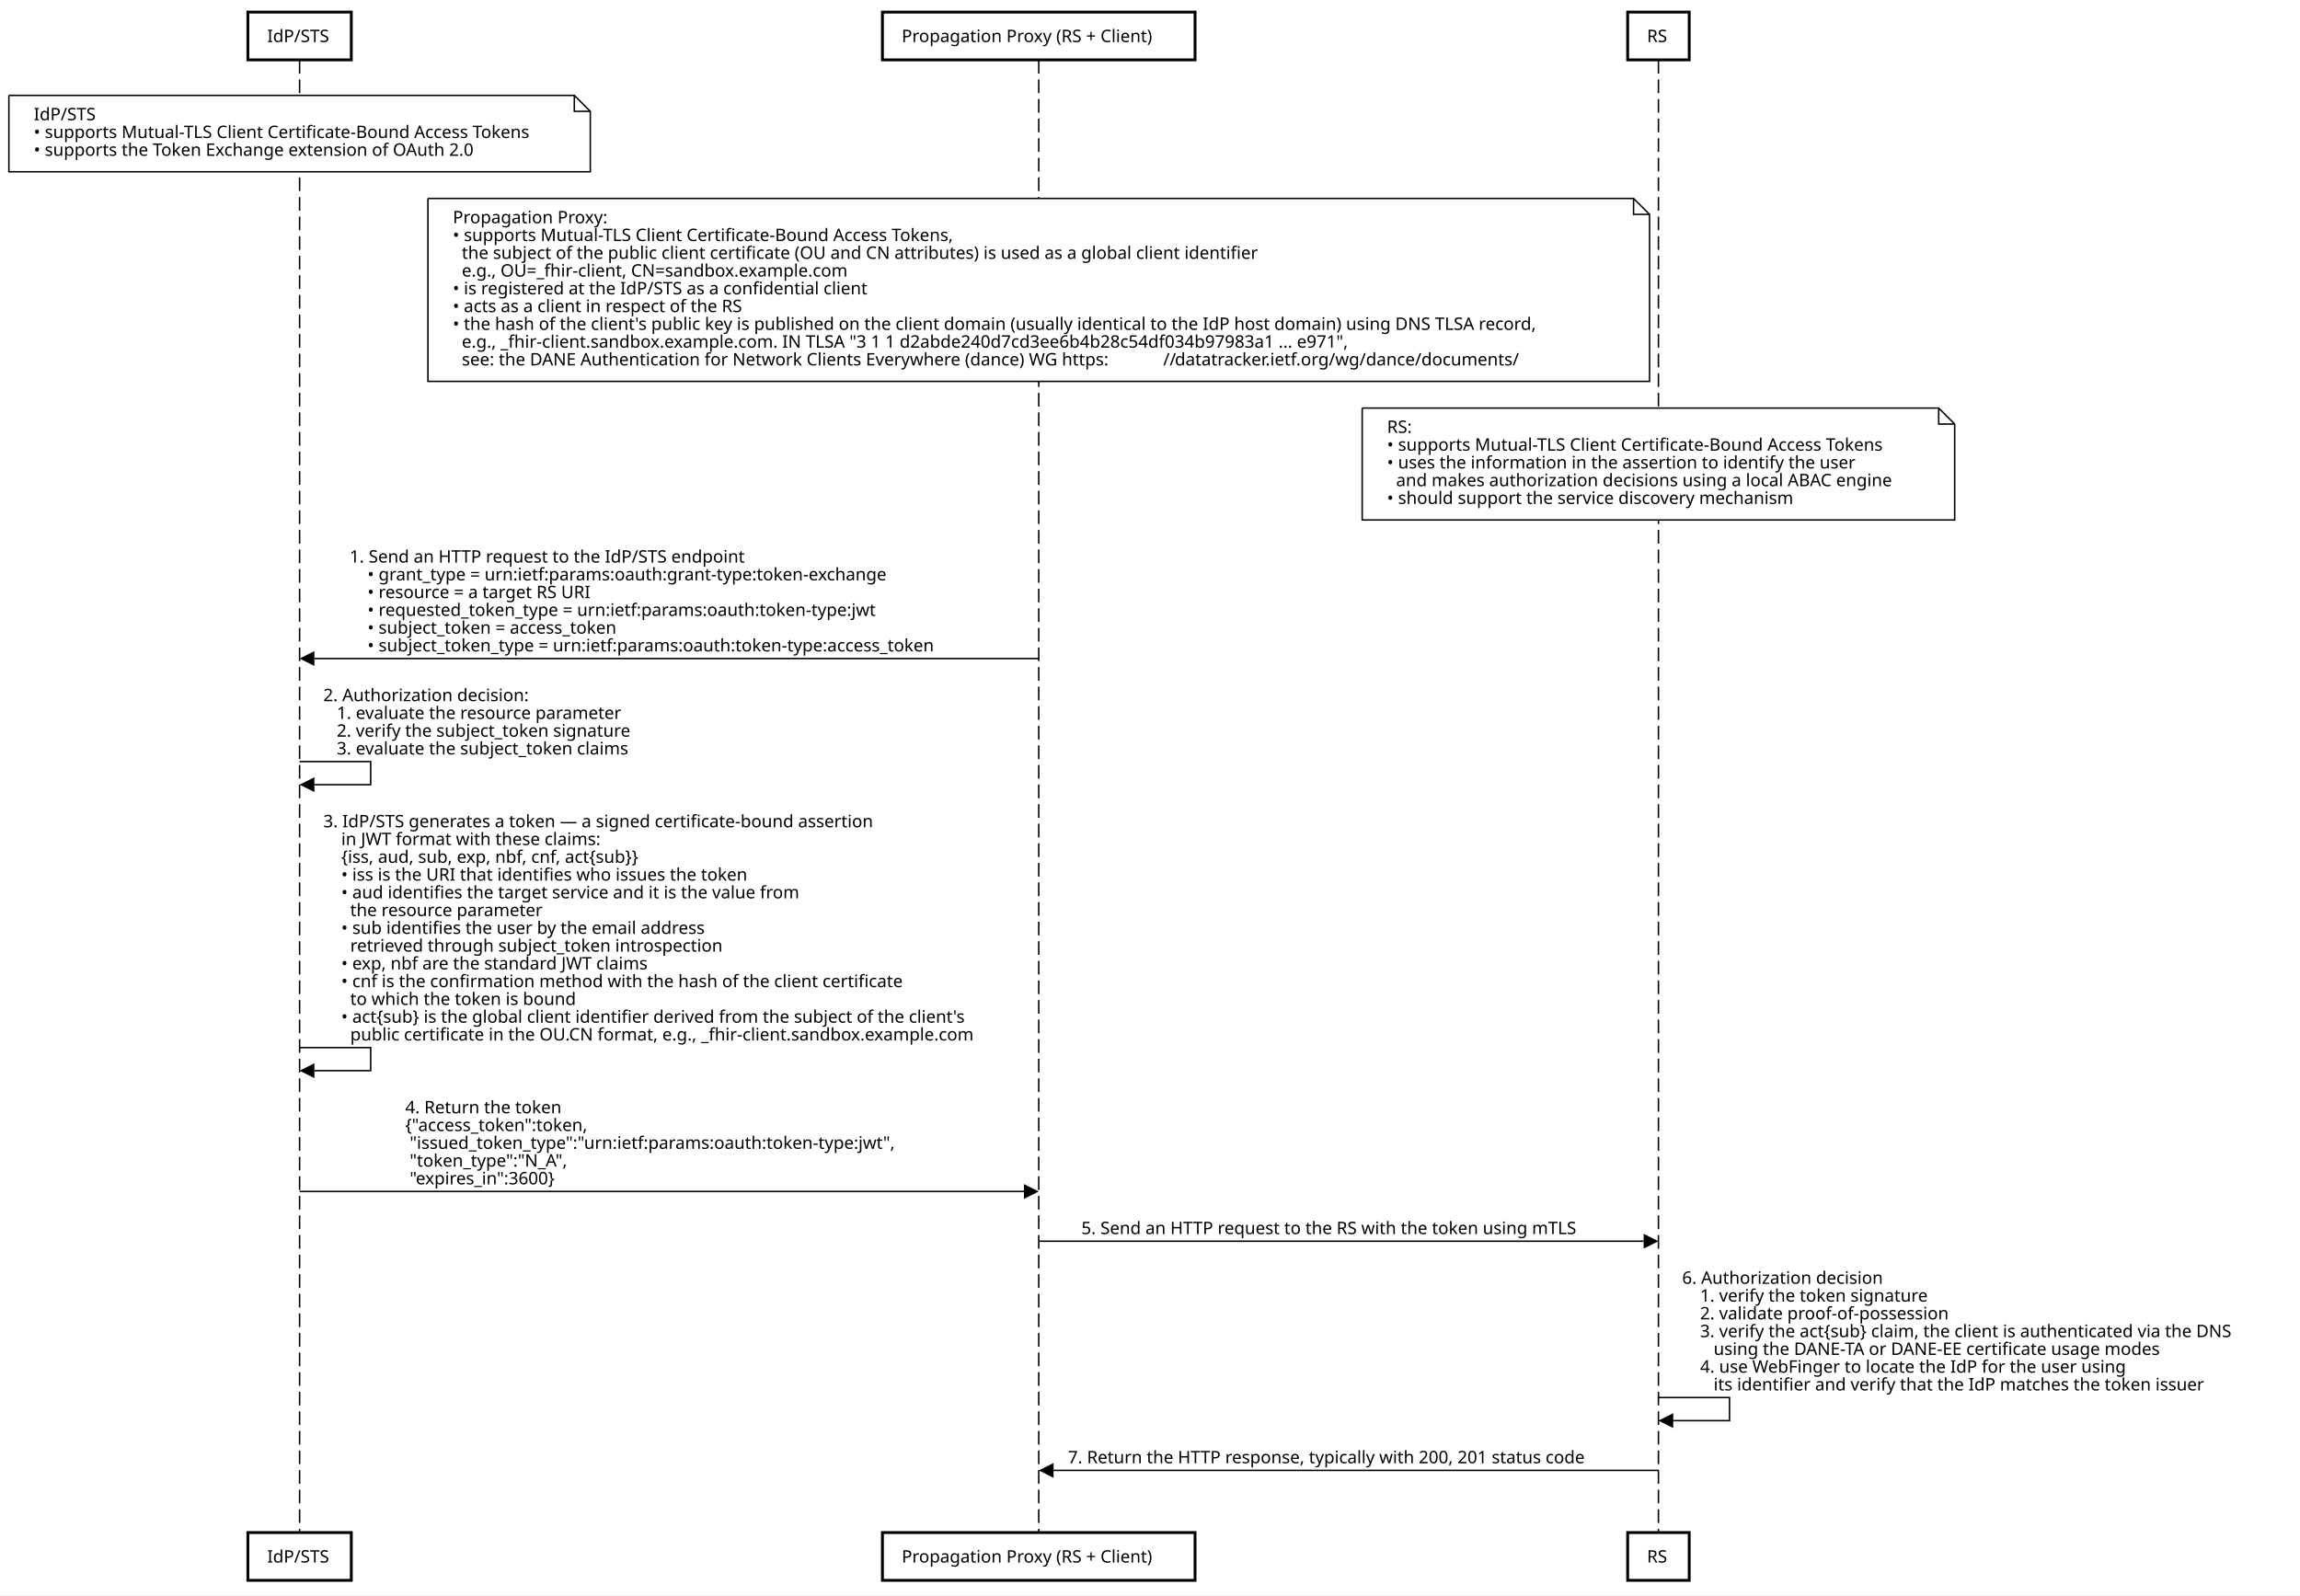
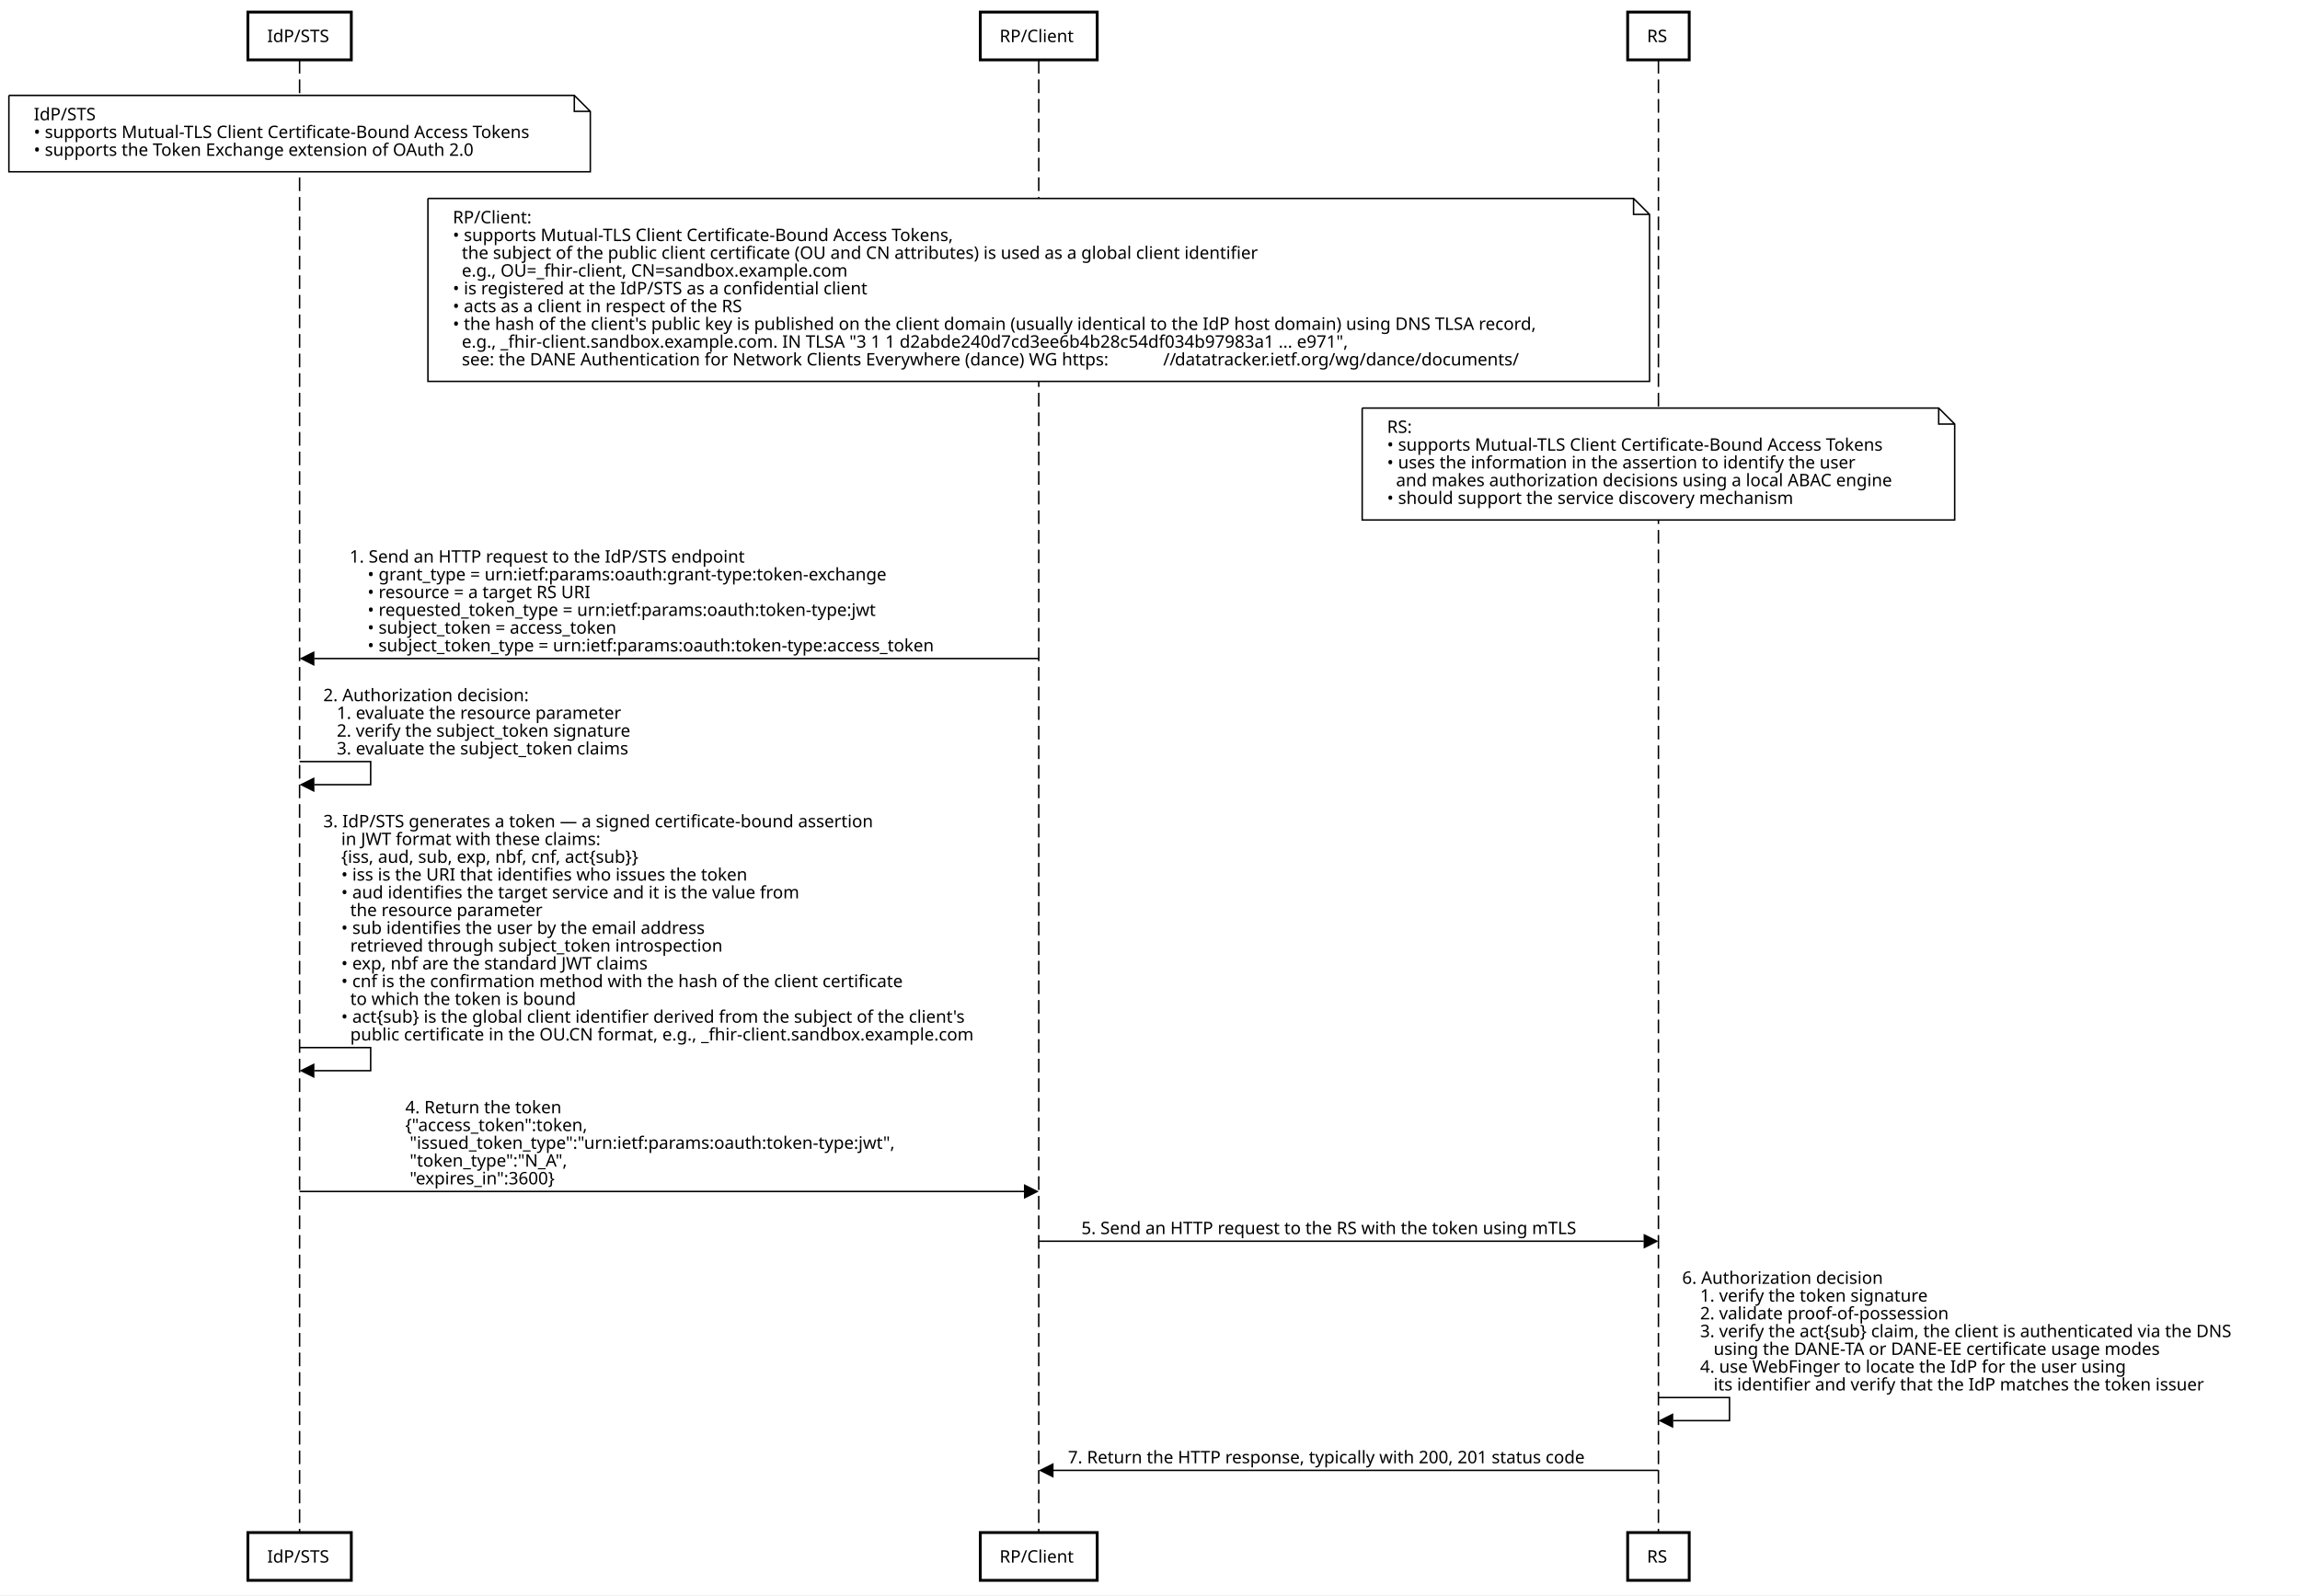
<svg xmlns="http://www.w3.org/2000/svg" version="1.1" width="1952" height="1354">
  <defs />
  <g>
    <g />
    <g />
    <g />
    <g />
    <g />
    <g />
    <g />
    <g />
    <g />
    <g />
    <g />
    <g />
    <g />
    <g />
    <g />
    <g />
    <g />
    <g />
    <g />
    <g />
    <g />
    <g />
    <g />
    <g />
    <g />
    <g />
    <g />
    <g />
    <g />
    <g />
    <g />
    <g />
    <g />
    <g />
    <g />
    <g />
    <g />
    <g />
    <g />
    <g />
    <g />
    <g />
    <g />
    <g />
    <g />
    <g />
    <g />
    <g />
    <g />
    <g />
    <g />
    <g />
    <g />
    <g />
    <g />
    <g />
    <g />
    <g />
    <g />
    <g>
      <rect fill="white" stroke="none" x="0" y="0" width="1952" height="1354" />
    </g>
    <g />
    <g>
      <path fill="none" stroke="black" paint-order="fill stroke markers" d=" M 254.266 50.815 L 254.266 1300.835" stroke-miterlimit="10" stroke-width="1.257" stroke-dasharray="11.599,5.026" />
      <path fill="none" stroke="black" paint-order="fill stroke markers" d=" M 881.577 50.815 L 881.577 1300.835" stroke-miterlimit="10" stroke-width="1.257" stroke-dasharray="11.599,5.026" />
      <path fill="none" stroke="black" paint-order="fill stroke markers" d=" M 1407.51 50.815 L 1407.51 1300.835" stroke-miterlimit="10" stroke-width="1.257" stroke-dasharray="11.599,5.026" />
    </g>
    <g>
      <path fill="none" stroke="none" />
      <g>
        <path fill="white" stroke="black" paint-order="fill stroke markers" d=" M 210.381 10.253 L 298.151 10.253 L 298.151 50.815 L 210.381 50.815 L 210.381 10.253 Z" stroke-miterlimit="10" stroke-width="2.413" stroke-dasharray="" />
      </g>
      <g>
        <text fill="black" stroke="none" font-family="sans-serif" font-size="11pt" font-style="normal" font-weight="normal" text-decoration="normal" x="226.741" y="35.736" text-anchor="start" dominant-baseline="alphabetic" xml:space="preserve">IdP/STS</text>
      </g>
      <path fill="none" stroke="none" />
      <g>
-         <path fill="white" stroke="black" paint-order="fill stroke markers" d=" M 748.908 10.253 L 1014.246 10.253 L 1014.246 50.815 L 748.908 50.815 L 748.908 10.253 Z" stroke-miterlimit="10" stroke-width="2.413" stroke-dasharray="" />
-       </g>
-       <g>
-         <text fill="black" stroke="none" font-family="sans-serif" font-size="11pt" font-style="normal" font-weight="normal" text-decoration="normal" x="765.269" y="35.736" text-anchor="start" dominant-baseline="alphabetic" xml:space="preserve">Propagation Proxy (RS + Client)</text>
+         <path fill="white" stroke="black" paint-order="fill stroke markers" d=" M 831.967 10.253 L 931.187 10.253 L 931.187 50.815 L 831.967 50.815 L 831.967 10.253 Z" stroke-miterlimit="10" stroke-width="2.413" stroke-dasharray="" />
+       </g>
+       <g>
+         <text fill="black" stroke="none" font-family="sans-serif" font-size="11pt" font-style="normal" font-weight="normal" text-decoration="normal" x="848.327" y="35.736" text-anchor="start" dominant-baseline="alphabetic" xml:space="preserve">RP/Client</text>
      </g>
      <path fill="none" stroke="none" />
      <g>
        <path fill="white" stroke="black" paint-order="fill stroke markers" d=" M 1381.391 10.253 L 1433.628 10.253 L 1433.628 50.815 L 1381.391 50.815 L 1381.391 10.253 Z" stroke-miterlimit="10" stroke-width="2.413" stroke-dasharray="" />
      </g>
      <g>
        <text fill="black" stroke="none" font-family="sans-serif" font-size="11pt" font-style="normal" font-weight="normal" text-decoration="normal" x="1397.751" y="35.736" text-anchor="start" dominant-baseline="alphabetic" xml:space="preserve">RS</text>
      </g>
      <path fill="none" stroke="none" />
      <g>
        <path fill="white" stroke="black" paint-order="fill stroke markers" d=" M 210.381 1300.835 L 298.151 1300.835 L 298.151 1341.397 L 210.381 1341.397 L 210.381 1300.835 Z" stroke-miterlimit="10" stroke-width="2.413" stroke-dasharray="" />
      </g>
      <g>
        <text fill="black" stroke="none" font-family="sans-serif" font-size="11pt" font-style="normal" font-weight="normal" text-decoration="normal" x="226.741" y="1326.318" text-anchor="start" dominant-baseline="alphabetic" xml:space="preserve">IdP/STS</text>
      </g>
      <path fill="none" stroke="none" />
      <g>
-         <path fill="white" stroke="black" paint-order="fill stroke markers" d=" M 748.908 1300.835 L 1014.246 1300.835 L 1014.246 1341.397 L 748.908 1341.397 L 748.908 1300.835 Z" stroke-miterlimit="10" stroke-width="2.413" stroke-dasharray="" />
-       </g>
-       <g>
-         <text fill="black" stroke="none" font-family="sans-serif" font-size="11pt" font-style="normal" font-weight="normal" text-decoration="normal" x="765.269" y="1326.318" text-anchor="start" dominant-baseline="alphabetic" xml:space="preserve">Propagation Proxy (RS + Client)</text>
+         <path fill="white" stroke="black" paint-order="fill stroke markers" d=" M 831.967 1300.835 L 931.187 1300.835 L 931.187 1341.397 L 831.967 1341.397 L 831.967 1300.835 Z" stroke-miterlimit="10" stroke-width="2.413" stroke-dasharray="" />
+       </g>
+       <g>
+         <text fill="black" stroke="none" font-family="sans-serif" font-size="11pt" font-style="normal" font-weight="normal" text-decoration="normal" x="848.327" y="1326.318" text-anchor="start" dominant-baseline="alphabetic" xml:space="preserve">RP/Client</text>
      </g>
      <path fill="none" stroke="none" />
      <g>
        <path fill="white" stroke="black" paint-order="fill stroke markers" d=" M 1381.391 1300.835 L 1433.628 1300.835 L 1433.628 1341.397 L 1381.391 1341.397 L 1381.391 1300.835 Z" stroke-miterlimit="10" stroke-width="2.413" stroke-dasharray="" />
      </g>
      <g>
        <text fill="black" stroke="none" font-family="sans-serif" font-size="11pt" font-style="normal" font-weight="normal" text-decoration="normal" x="1397.751" y="1326.318" text-anchor="start" dominant-baseline="alphabetic" xml:space="preserve">RS</text>
      </g>
    </g>
    <g>
      <path fill="white" stroke="black" paint-order="fill stroke markers" d=" M 7.539 80.972 L 487.422 80.972 L 500.993 94.543 L 500.993 145.811 L 7.539 145.811 L 7.539 80.972 M 487.422 80.972 L 487.422 94.543 L 500.993 94.543" stroke-miterlimit="10" stroke-width="1.257" stroke-dasharray="" />
      <g>
        <text fill="black" stroke="none" font-family="sans-serif" font-size="11pt" font-style="normal" font-weight="normal" text-decoration="normal" x="28.649" y="102.082" text-anchor="start" dominant-baseline="alphabetic" xml:space="preserve">IdP/STS</text>
        <text fill="black" stroke="none" font-family="sans-serif" font-size="11pt" font-style="normal" font-weight="normal" text-decoration="normal" x="28.649" y="117.161" text-anchor="start" dominant-baseline="alphabetic" xml:space="preserve">• supports Mutual-TLS Client Certificate-Bound Access Tokens</text>
        <text fill="black" stroke="none" font-family="sans-serif" font-size="11pt" font-style="normal" font-weight="normal" text-decoration="normal" x="28.649" y="132.24" text-anchor="start" dominant-baseline="alphabetic" xml:space="preserve">• supports the Token Exchange extension of OAuth 2.0</text>
      </g>
      <path fill="white" stroke="black" paint-order="fill stroke markers" d=" M 363.184 168.429 L 1386.4 168.429 L 1399.97 181.999 L 1399.97 323.739 L 363.184 323.739 L 363.184 168.429 M 1386.4 168.429 L 1386.4 181.999 L 1399.97 181.999" stroke-miterlimit="10" stroke-width="1.257" stroke-dasharray="" />
      <g>
-         <text fill="black" stroke="none" font-family="sans-serif" font-size="11pt" font-style="normal" font-weight="normal" text-decoration="normal" x="384.294" y="189.539" text-anchor="start" dominant-baseline="alphabetic" xml:space="preserve">Propagation Proxy:</text>
+         <text fill="black" stroke="none" font-family="sans-serif" font-size="11pt" font-style="normal" font-weight="normal" text-decoration="normal" x="384.294" y="189.539" text-anchor="start" dominant-baseline="alphabetic" xml:space="preserve">RP/Client:</text>
        <text fill="black" stroke="none" font-family="sans-serif" font-size="11pt" font-style="normal" font-weight="normal" text-decoration="normal" x="384.294" y="204.617" text-anchor="start" dominant-baseline="alphabetic" xml:space="preserve">• supports Mutual-TLS Client Certificate-Bound Access Tokens,</text>
        <text fill="black" stroke="none" font-family="sans-serif" font-size="11pt" font-style="normal" font-weight="normal" text-decoration="normal" x="384.294" y="219.696" text-anchor="start" dominant-baseline="alphabetic" xml:space="preserve">  the subject of the public client certificate (OU and CN attributes) is used as a global client identifier</text>
        <text fill="black" stroke="none" font-family="sans-serif" font-size="11pt" font-style="normal" font-weight="normal" text-decoration="normal" x="384.294" y="234.775" text-anchor="start" dominant-baseline="alphabetic" xml:space="preserve">  e.g., OU=_fhir-client, CN=sandbox.example.com</text>
        <text fill="black" stroke="none" font-family="sans-serif" font-size="11pt" font-style="normal" font-weight="normal" text-decoration="normal" x="384.294" y="249.853" text-anchor="start" dominant-baseline="alphabetic" xml:space="preserve">• is registered at the IdP/STS as a confidential client</text>
        <text fill="black" stroke="none" font-family="sans-serif" font-size="11pt" font-style="normal" font-weight="normal" text-decoration="normal" x="384.294" y="264.932" text-anchor="start" dominant-baseline="alphabetic" xml:space="preserve">• acts as a client in respect of the RS</text>
        <text fill="black" stroke="none" font-family="sans-serif" font-size="11pt" font-style="normal" font-weight="normal" text-decoration="normal" x="384.294" y="280.011" text-anchor="start" dominant-baseline="alphabetic" xml:space="preserve">• the hash of the client's public key is published on the client domain (usually identical to the IdP host domain) using DNS TLSA record,</text>
        <text fill="black" stroke="none" font-family="sans-serif" font-size="11pt" font-style="normal" font-weight="normal" text-decoration="normal" x="384.294" y="295.089" text-anchor="start" dominant-baseline="alphabetic" xml:space="preserve">  e.g., _fhir-client.sandbox.example.com. IN TLSA "3 1 1 d2abde240d7cd3ee6b4b28c54df034b97983a1 ... e971",</text>
        <text fill="black" stroke="none" font-family="sans-serif" font-size="11pt" font-style="normal" font-weight="normal" text-decoration="normal" x="384.294" y="310.168" text-anchor="start" dominant-baseline="alphabetic" xml:space="preserve">  see: the DANE Authentication for Network Clients Everywhere (dance) WG https:</text>
        <text fill="black" stroke="none" font-family="sans-serif" font-size="11pt" font-style="normal" font-weight="normal" text-decoration="normal" x="987.194" y="310.168" text-anchor="start" dominant-baseline="alphabetic" xml:space="preserve">//</text>
        <text fill="black" stroke="none" font-family="sans-serif" font-size="11pt" font-style="normal" font-weight="normal" text-decoration="normal" x="997.094" y="310.168" text-anchor="start" dominant-baseline="alphabetic" xml:space="preserve">datatracker.ietf.org/wg/dance/documents/</text>
      </g>
      <path fill="white" stroke="black" paint-order="fill stroke markers" d=" M 1156.083 346.357 L 1645.366 346.357 L 1658.937 359.927 L 1658.937 441.352 L 1156.083 441.352 L 1156.083 346.357 M 1645.366 346.357 L 1645.366 359.927 L 1658.937 359.927" stroke-miterlimit="10" stroke-width="1.257" stroke-dasharray="" />
      <g>
        <text fill="black" stroke="none" font-family="sans-serif" font-size="11pt" font-style="normal" font-weight="normal" text-decoration="normal" x="1177.193" y="367.467" text-anchor="start" dominant-baseline="alphabetic" xml:space="preserve">RS:</text>
        <text fill="black" stroke="none" font-family="sans-serif" font-size="11pt" font-style="normal" font-weight="normal" text-decoration="normal" x="1177.193" y="382.545" text-anchor="start" dominant-baseline="alphabetic" xml:space="preserve">• supports Mutual-TLS Client Certificate-Bound Access Tokens</text>
        <text fill="black" stroke="none" font-family="sans-serif" font-size="11pt" font-style="normal" font-weight="normal" text-decoration="normal" x="1177.193" y="397.624" text-anchor="start" dominant-baseline="alphabetic" xml:space="preserve">• uses the information in the assertion to identify the user</text>
        <text fill="black" stroke="none" font-family="sans-serif" font-size="11pt" font-style="normal" font-weight="normal" text-decoration="normal" x="1177.193" y="412.703" text-anchor="start" dominant-baseline="alphabetic" xml:space="preserve">  and makes authorization decisions using a local ABAC engine</text>
        <text fill="black" stroke="none" font-family="sans-serif" font-size="11pt" font-style="normal" font-weight="normal" text-decoration="normal" x="1177.193" y="427.781" text-anchor="start" dominant-baseline="alphabetic" xml:space="preserve">• should support the service discovery mechanism</text>
      </g>
      <g>
        <g>
          <rect fill="white" stroke="none" x="294.435" y="463.97" width="363.407" height="19.602" />
        </g>
        <g>
          <rect fill="white" stroke="none" x="294.435" y="479.049" width="502.84" height="19.602" />
        </g>
        <g>
          <rect fill="white" stroke="none" x="294.435" y="494.127" width="234.007" height="19.602" />
        </g>
        <g>
          <rect fill="white" stroke="none" x="294.435" y="509.206" width="491.94" height="19.602" />
        </g>
        <g>
          <rect fill="white" stroke="none" x="294.435" y="524.285" width="257.524" height="19.602" />
        </g>
        <g>
          <rect fill="white" stroke="none" x="294.435" y="539.363" width="546.974" height="19.602" />
        </g>
        <text fill="black" stroke="none" font-family="sans-serif" font-size="11pt" font-style="normal" font-weight="normal" text-decoration="normal" x="296.697" y="477.541" text-anchor="start" dominant-baseline="alphabetic" xml:space="preserve">1. Send an HTTP request to the IdP/STS endpoint</text>
        <text fill="black" stroke="none" font-family="sans-serif" font-size="11pt" font-style="normal" font-weight="normal" text-decoration="normal" x="296.697" y="492.619" text-anchor="start" dominant-baseline="alphabetic" xml:space="preserve">    • grant_type = urn:ietf:params:oauth:grant-type:token-exchange</text>
        <text fill="black" stroke="none" font-family="sans-serif" font-size="11pt" font-style="normal" font-weight="normal" text-decoration="normal" x="296.697" y="507.698" text-anchor="start" dominant-baseline="alphabetic" xml:space="preserve">    • resource = a target RS URI</text>
        <text fill="black" stroke="none" font-family="sans-serif" font-size="11pt" font-style="normal" font-weight="normal" text-decoration="normal" x="296.697" y="522.777" text-anchor="start" dominant-baseline="alphabetic" xml:space="preserve">    • requested_token_type = urn:ietf:params:oauth:token-type:jwt</text>
        <text fill="black" stroke="none" font-family="sans-serif" font-size="11pt" font-style="normal" font-weight="normal" text-decoration="normal" x="296.697" y="537.855" text-anchor="start" dominant-baseline="alphabetic" xml:space="preserve">    • subject_token = access_token</text>
        <text fill="black" stroke="none" font-family="sans-serif" font-size="11pt" font-style="normal" font-weight="normal" text-decoration="normal" x="296.697" y="552.934" text-anchor="start" dominant-baseline="alphabetic" xml:space="preserve">    • subject_token_type = urn:ietf:params:oauth:token-type:access_token</text>
      </g>
      <g>
        <path fill="none" stroke="black" paint-order="fill stroke markers" d=" M 881.577 558.966 L 266.681 558.966" stroke-miterlimit="10" stroke-width="1.257" stroke-dasharray="" />
        <g transform="translate(254.2661,558.9655) translate(-254.2661,-558.9655)">
          <path fill="black" stroke="none" paint-order="stroke fill markers" d=" M 266.832 552.683 L 254.266 558.966 L 266.832 565.248 Z" />
        </g>
      </g>
      <g>
        <g>
          <rect fill="white" stroke="none" x="272.109" y="581.583" width="191.607" height="19.602" />
        </g>
        <g>
          <rect fill="white" stroke="none" x="272.109" y="596.662" width="280.09" height="19.602" />
        </g>
        <g>
          <rect fill="white" stroke="none" x="272.109" y="611.741" width="287.39" height="19.602" />
        </g>
        <g>
          <rect fill="white" stroke="none" x="272.109" y="626.819" width="287.857" height="19.602" />
        </g>
        <text fill="black" stroke="none" font-family="sans-serif" font-size="11pt" font-style="normal" font-weight="normal" text-decoration="normal" x="274.371" y="595.154" text-anchor="start" dominant-baseline="alphabetic" xml:space="preserve">2. Authorization decision:</text>
        <text fill="black" stroke="none" font-family="sans-serif" font-size="11pt" font-style="normal" font-weight="normal" text-decoration="normal" x="274.371" y="610.233" text-anchor="start" dominant-baseline="alphabetic" xml:space="preserve">   1. evaluate the resource parameter</text>
        <text fill="black" stroke="none" font-family="sans-serif" font-size="11pt" font-style="normal" font-weight="normal" text-decoration="normal" x="274.371" y="625.312" text-anchor="start" dominant-baseline="alphabetic" xml:space="preserve">   2. verify the subject_token signature</text>
        <text fill="black" stroke="none" font-family="sans-serif" font-size="11pt" font-style="normal" font-weight="normal" text-decoration="normal" x="274.371" y="640.39" text-anchor="start" dominant-baseline="alphabetic" xml:space="preserve">   3. evaluate the subject_token claims</text>
      </g>
      <g>
        <path fill="none" stroke="black" paint-order="fill stroke markers" d=" M 254.266 646.422 L 314.581 646.422 L 314.581 666.024 L 266.681 666.024" stroke-miterlimit="10" stroke-width="1.257" stroke-dasharray="" />
        <g transform="translate(254.2661,666.0239) translate(-254.2661,-666.0239)">
          <path fill="black" stroke="none" paint-order="stroke fill markers" d=" M 266.832 659.741 L 254.266 666.024 L 266.832 672.307 Z" />
        </g>
      </g>
      <g>
        <g>
          <rect fill="white" stroke="none" x="272.109" y="688.642" width="505.09" height="19.602" />
        </g>
        <g>
          <rect fill="white" stroke="none" x="272.109" y="703.721" width="260.674" height="19.602" />
        </g>
        <g>
          <rect fill="white" stroke="none" x="272.109" y="718.799" width="311.924" height="19.602" />
        </g>
        <g>
          <rect fill="white" stroke="none" x="272.109" y="733.878" width="397.007" height="19.602" />
        </g>
        <g>
          <rect fill="white" stroke="none" x="272.109" y="748.957" width="447.024" height="19.602" />
        </g>
        <g>
          <rect fill="white" stroke="none" x="272.109" y="764.035" width="206.907" height="19.602" />
        </g>
        <g>
          <rect fill="white" stroke="none" x="272.109" y="779.114" width="359.257" height="19.602" />
        </g>
        <g>
          <rect fill="white" stroke="none" x="272.109" y="794.192" width="368.457" height="19.602" />
        </g>
        <g>
          <rect fill="white" stroke="none" x="272.109" y="809.271" width="307.574" height="19.602" />
        </g>
        <g>
          <rect fill="white" stroke="none" x="272.109" y="824.35" width="538.657" height="19.602" />
        </g>
        <g>
          <rect fill="white" stroke="none" x="272.109" y="839.428" width="236.407" height="19.602" />
        </g>
        <g>
          <rect fill="white" stroke="none" x="272.109" y="854.507" width="604.19" height="19.602" />
        </g>
        <g>
          <rect fill="white" stroke="none" x="272.109" y="869.586" width="601.907" height="19.602" />
        </g>
        <text fill="black" stroke="none" font-family="sans-serif" font-size="11pt" font-style="normal" font-weight="normal" text-decoration="normal" x="274.371" y="702.213" text-anchor="start" dominant-baseline="alphabetic" xml:space="preserve">3. IdP/STS generates a token — a signed certificate-bound assertion</text>
        <text fill="black" stroke="none" font-family="sans-serif" font-size="11pt" font-style="normal" font-weight="normal" text-decoration="normal" x="274.371" y="717.291" text-anchor="start" dominant-baseline="alphabetic" xml:space="preserve">    in JWT format with these claims:</text>
        <text fill="black" stroke="none" font-family="sans-serif" font-size="11pt" font-style="normal" font-weight="normal" text-decoration="normal" x="274.371" y="732.37" text-anchor="start" dominant-baseline="alphabetic" xml:space="preserve">    {iss, aud, sub, exp, nbf, cnf, act{sub}}</text>
        <text fill="black" stroke="none" font-family="sans-serif" font-size="11pt" font-style="normal" font-weight="normal" text-decoration="normal" x="274.371" y="747.449" text-anchor="start" dominant-baseline="alphabetic" xml:space="preserve">    • iss is the URI that identifies who issues the token</text>
        <text fill="black" stroke="none" font-family="sans-serif" font-size="11pt" font-style="normal" font-weight="normal" text-decoration="normal" x="274.371" y="762.527" text-anchor="start" dominant-baseline="alphabetic" xml:space="preserve">    • aud identifies the target service and it is the value from</text>
        <text fill="black" stroke="none" font-family="sans-serif" font-size="11pt" font-style="normal" font-weight="normal" text-decoration="normal" x="274.371" y="777.606" text-anchor="start" dominant-baseline="alphabetic" xml:space="preserve">      the resource parameter</text>
        <text fill="black" stroke="none" font-family="sans-serif" font-size="11pt" font-style="normal" font-weight="normal" text-decoration="normal" x="274.371" y="792.685" text-anchor="start" dominant-baseline="alphabetic" xml:space="preserve">    • sub identifies the user by the email address</text>
        <text fill="black" stroke="none" font-family="sans-serif" font-size="11pt" font-style="normal" font-weight="normal" text-decoration="normal" x="274.371" y="807.763" text-anchor="start" dominant-baseline="alphabetic" xml:space="preserve">      retrieved through subject_token introspection</text>
        <text fill="black" stroke="none" font-family="sans-serif" font-size="11pt" font-style="normal" font-weight="normal" text-decoration="normal" x="274.371" y="822.842" text-anchor="start" dominant-baseline="alphabetic" xml:space="preserve">    • exp, nbf are the standard JWT claims</text>
        <text fill="black" stroke="none" font-family="sans-serif" font-size="11pt" font-style="normal" font-weight="normal" text-decoration="normal" x="274.371" y="837.921" text-anchor="start" dominant-baseline="alphabetic" xml:space="preserve">    • cnf is the confirmation method with the hash of the client certificate</text>
        <text fill="black" stroke="none" font-family="sans-serif" font-size="11pt" font-style="normal" font-weight="normal" text-decoration="normal" x="274.371" y="852.999" text-anchor="start" dominant-baseline="alphabetic" xml:space="preserve">      to which the token is bound</text>
        <text fill="black" stroke="none" font-family="sans-serif" font-size="11pt" font-style="normal" font-weight="normal" text-decoration="normal" x="274.371" y="868.078" text-anchor="start" dominant-baseline="alphabetic" xml:space="preserve">    • act{sub} is the global client identifier derived from the subject of the client's</text>
        <text fill="black" stroke="none" font-family="sans-serif" font-size="11pt" font-style="normal" font-weight="normal" text-decoration="normal" x="274.371" y="883.156" text-anchor="start" dominant-baseline="alphabetic" xml:space="preserve">      public certificate in the OU.CN format, e.g., _fhir-client.sandbox.example.com</text>
      </g>
      <g>
        <path fill="none" stroke="black" paint-order="fill stroke markers" d=" M 254.266 889.188 L 314.581 889.188 L 314.581 908.79 L 266.681 908.79" stroke-miterlimit="10" stroke-width="1.257" stroke-dasharray="" />
        <g transform="translate(254.2661,908.7902) translate(-254.2661,-908.7902)">
          <path fill="black" stroke="none" paint-order="stroke fill markers" d=" M 266.832 902.507 L 254.266 908.79 L 266.832 915.073 Z" />
        </g>
      </g>
      <g>
        <g>
          <rect fill="white" stroke="none" x="341.676" y="931.408" width="146.324" height="19.602" />
        </g>
        <g>
          <rect fill="white" stroke="none" x="341.676" y="946.487" width="175.824" height="19.602" />
        </g>
        <g>
          <rect fill="white" stroke="none" x="341.676" y="961.565" width="452.49" height="19.602" />
        </g>
        <g>
          <rect fill="white" stroke="none" x="341.676" y="976.644" width="155.307" height="19.602" />
        </g>
        <g>
          <rect fill="white" stroke="none" x="341.676" y="991.723" width="148.274" height="19.602" />
        </g>
        <text fill="black" stroke="none" font-family="sans-serif" font-size="11pt" font-style="normal" font-weight="normal" text-decoration="normal" x="343.938" y="944.979" text-anchor="start" dominant-baseline="alphabetic" xml:space="preserve">4. Return the token</text>
        <text fill="black" stroke="none" font-family="sans-serif" font-size="11pt" font-style="normal" font-weight="normal" text-decoration="normal" x="343.938" y="960.058" text-anchor="start" dominant-baseline="alphabetic" xml:space="preserve">{"access_token":token,</text>
        <text fill="black" stroke="none" font-family="sans-serif" font-size="11pt" font-style="normal" font-weight="normal" text-decoration="normal" x="343.938" y="975.136" text-anchor="start" dominant-baseline="alphabetic" xml:space="preserve"> "issued_token_type":"urn:ietf:params:oauth:token-type:jwt",</text>
        <text fill="black" stroke="none" font-family="sans-serif" font-size="11pt" font-style="normal" font-weight="normal" text-decoration="normal" x="343.938" y="990.215" text-anchor="start" dominant-baseline="alphabetic" xml:space="preserve"> "token_type":"N_A",</text>
        <text fill="black" stroke="none" font-family="sans-serif" font-size="11pt" font-style="normal" font-weight="normal" text-decoration="normal" x="343.938" y="1005.294" text-anchor="start" dominant-baseline="alphabetic" xml:space="preserve"> "expires_in":3600}</text>
      </g>
      <g>
        <path fill="none" stroke="black" paint-order="fill stroke markers" d=" M 254.266 1011.325 L 869.162 1011.325" stroke-miterlimit="10" stroke-width="1.257" stroke-dasharray="" />
        <g transform="translate(881.577,1011.325) translate(-881.577,-1011.325)">
          <path fill="black" stroke="none" paint-order="stroke fill markers" d=" M 869.011 1005.042 L 881.577 1011.325 L 869.011 1017.608 Z" />
        </g>
      </g>
      <g>
        <g>
          <rect fill="white" stroke="none" x="915.49" y="1033.943" width="458.107" height="19.602" />
        </g>
        <text fill="black" stroke="none" font-family="sans-serif" font-size="11pt" font-style="normal" font-weight="normal" text-decoration="normal" x="917.752" y="1047.514" text-anchor="start" dominant-baseline="alphabetic" xml:space="preserve">5. Send an HTTP request to the RS with the token using mTLS</text>
      </g>
      <g>
        <path fill="none" stroke="black" paint-order="fill stroke markers" d=" M 881.577 1053.545 L 1395.095 1053.545" stroke-miterlimit="10" stroke-width="1.257" stroke-dasharray="" />
        <g transform="translate(1407.51,1053.545) translate(-1407.51,-1053.545)">
          <path fill="black" stroke="none" paint-order="stroke fill markers" d=" M 1394.944 1047.262 L 1407.51 1053.545 L 1394.944 1059.828 Z" />
        </g>
      </g>
      <g>
        <g>
          <rect fill="white" stroke="none" x="1425.353" y="1076.163" width="186.657" height="19.602" />
        </g>
        <g>
          <rect fill="white" stroke="none" x="1425.353" y="1091.242" width="231.524" height="19.602" />
        </g>
        <g>
          <rect fill="white" stroke="none" x="1425.353" y="1106.32" width="247.324" height="19.602" />
        </g>
        <g>
          <rect fill="white" stroke="none" x="1425.353" y="1121.399" width="522.157" height="19.602" />
        </g>
        <g>
          <rect fill="white" stroke="none" x="1425.353" y="1136.478" width="444.474" height="19.602" />
        </g>
        <g>
          <rect fill="white" stroke="none" x="1425.353" y="1151.556" width="409.124" height="19.602" />
        </g>
        <g>
          <rect fill="white" stroke="none" x="1425.353" y="1166.635" width="484.54" height="19.602" />
        </g>
        <text fill="black" stroke="none" font-family="sans-serif" font-size="11pt" font-style="normal" font-weight="normal" text-decoration="normal" x="1427.615" y="1089.734" text-anchor="start" dominant-baseline="alphabetic" xml:space="preserve">6. Authorization decision</text>
        <text fill="black" stroke="none" font-family="sans-serif" font-size="11pt" font-style="normal" font-weight="normal" text-decoration="normal" x="1427.615" y="1104.813" text-anchor="start" dominant-baseline="alphabetic" xml:space="preserve">    1. verify the token signature</text>
        <text fill="black" stroke="none" font-family="sans-serif" font-size="11pt" font-style="normal" font-weight="normal" text-decoration="normal" x="1427.615" y="1119.891" text-anchor="start" dominant-baseline="alphabetic" xml:space="preserve">    2. validate proof-of-possession</text>
        <text fill="black" stroke="none" font-family="sans-serif" font-size="11pt" font-style="normal" font-weight="normal" text-decoration="normal" x="1427.615" y="1134.97" text-anchor="start" dominant-baseline="alphabetic" xml:space="preserve">    3. verify the act{sub} claim, the client is authenticated via the DNS</text>
        <text fill="black" stroke="none" font-family="sans-serif" font-size="11pt" font-style="normal" font-weight="normal" text-decoration="normal" x="1427.615" y="1150.049" text-anchor="start" dominant-baseline="alphabetic" xml:space="preserve">       using the DANE-TA or DANE-EE certificate usage modes</text>
        <text fill="black" stroke="none" font-family="sans-serif" font-size="11pt" font-style="normal" font-weight="normal" text-decoration="normal" x="1427.615" y="1165.127" text-anchor="start" dominant-baseline="alphabetic" xml:space="preserve">    4. use WebFinger to locate the IdP for the user using</text>
        <text fill="black" stroke="none" font-family="sans-serif" font-size="11pt" font-style="normal" font-weight="normal" text-decoration="normal" x="1427.615" y="1180.206" text-anchor="start" dominant-baseline="alphabetic" xml:space="preserve">       its identifier and verify that the IdP matches the token issuer</text>
      </g>
      <g>
        <path fill="none" stroke="black" paint-order="fill stroke markers" d=" M 1407.51 1186.237 L 1467.824 1186.237 L 1467.824 1205.84 L 1419.924 1205.84" stroke-miterlimit="10" stroke-width="1.257" stroke-dasharray="" />
        <g transform="translate(1407.51,1205.84) translate(-1407.51,-1205.84)">
          <path fill="black" stroke="none" paint-order="stroke fill markers" d=" M 1420.075 1199.557 L 1407.51 1205.84 L 1420.075 1212.122 Z" />
        </g>
      </g>
      <g>
        <g>
          <rect fill="white" stroke="none" x="904.107" y="1228.458" width="480.874" height="19.602" />
        </g>
        <text fill="black" stroke="none" font-family="sans-serif" font-size="11pt" font-style="normal" font-weight="normal" text-decoration="normal" x="906.368" y="1242.028" text-anchor="start" dominant-baseline="alphabetic" xml:space="preserve">7. Return the HTTP response, typically with 200, 201 status code</text>
      </g>
      <g>
        <path fill="none" stroke="black" paint-order="fill stroke markers" d=" M 1407.51 1248.06 L 893.992 1248.06" stroke-miterlimit="10" stroke-width="1.257" stroke-dasharray="" />
        <g transform="translate(881.577,1248.06) translate(-881.577,-1248.06)">
          <path fill="black" stroke="none" paint-order="stroke fill markers" d=" M 894.143 1241.777 L 881.577 1248.06 L 894.143 1254.343 Z" />
        </g>
      </g>
    </g>
  </g>
</svg>
